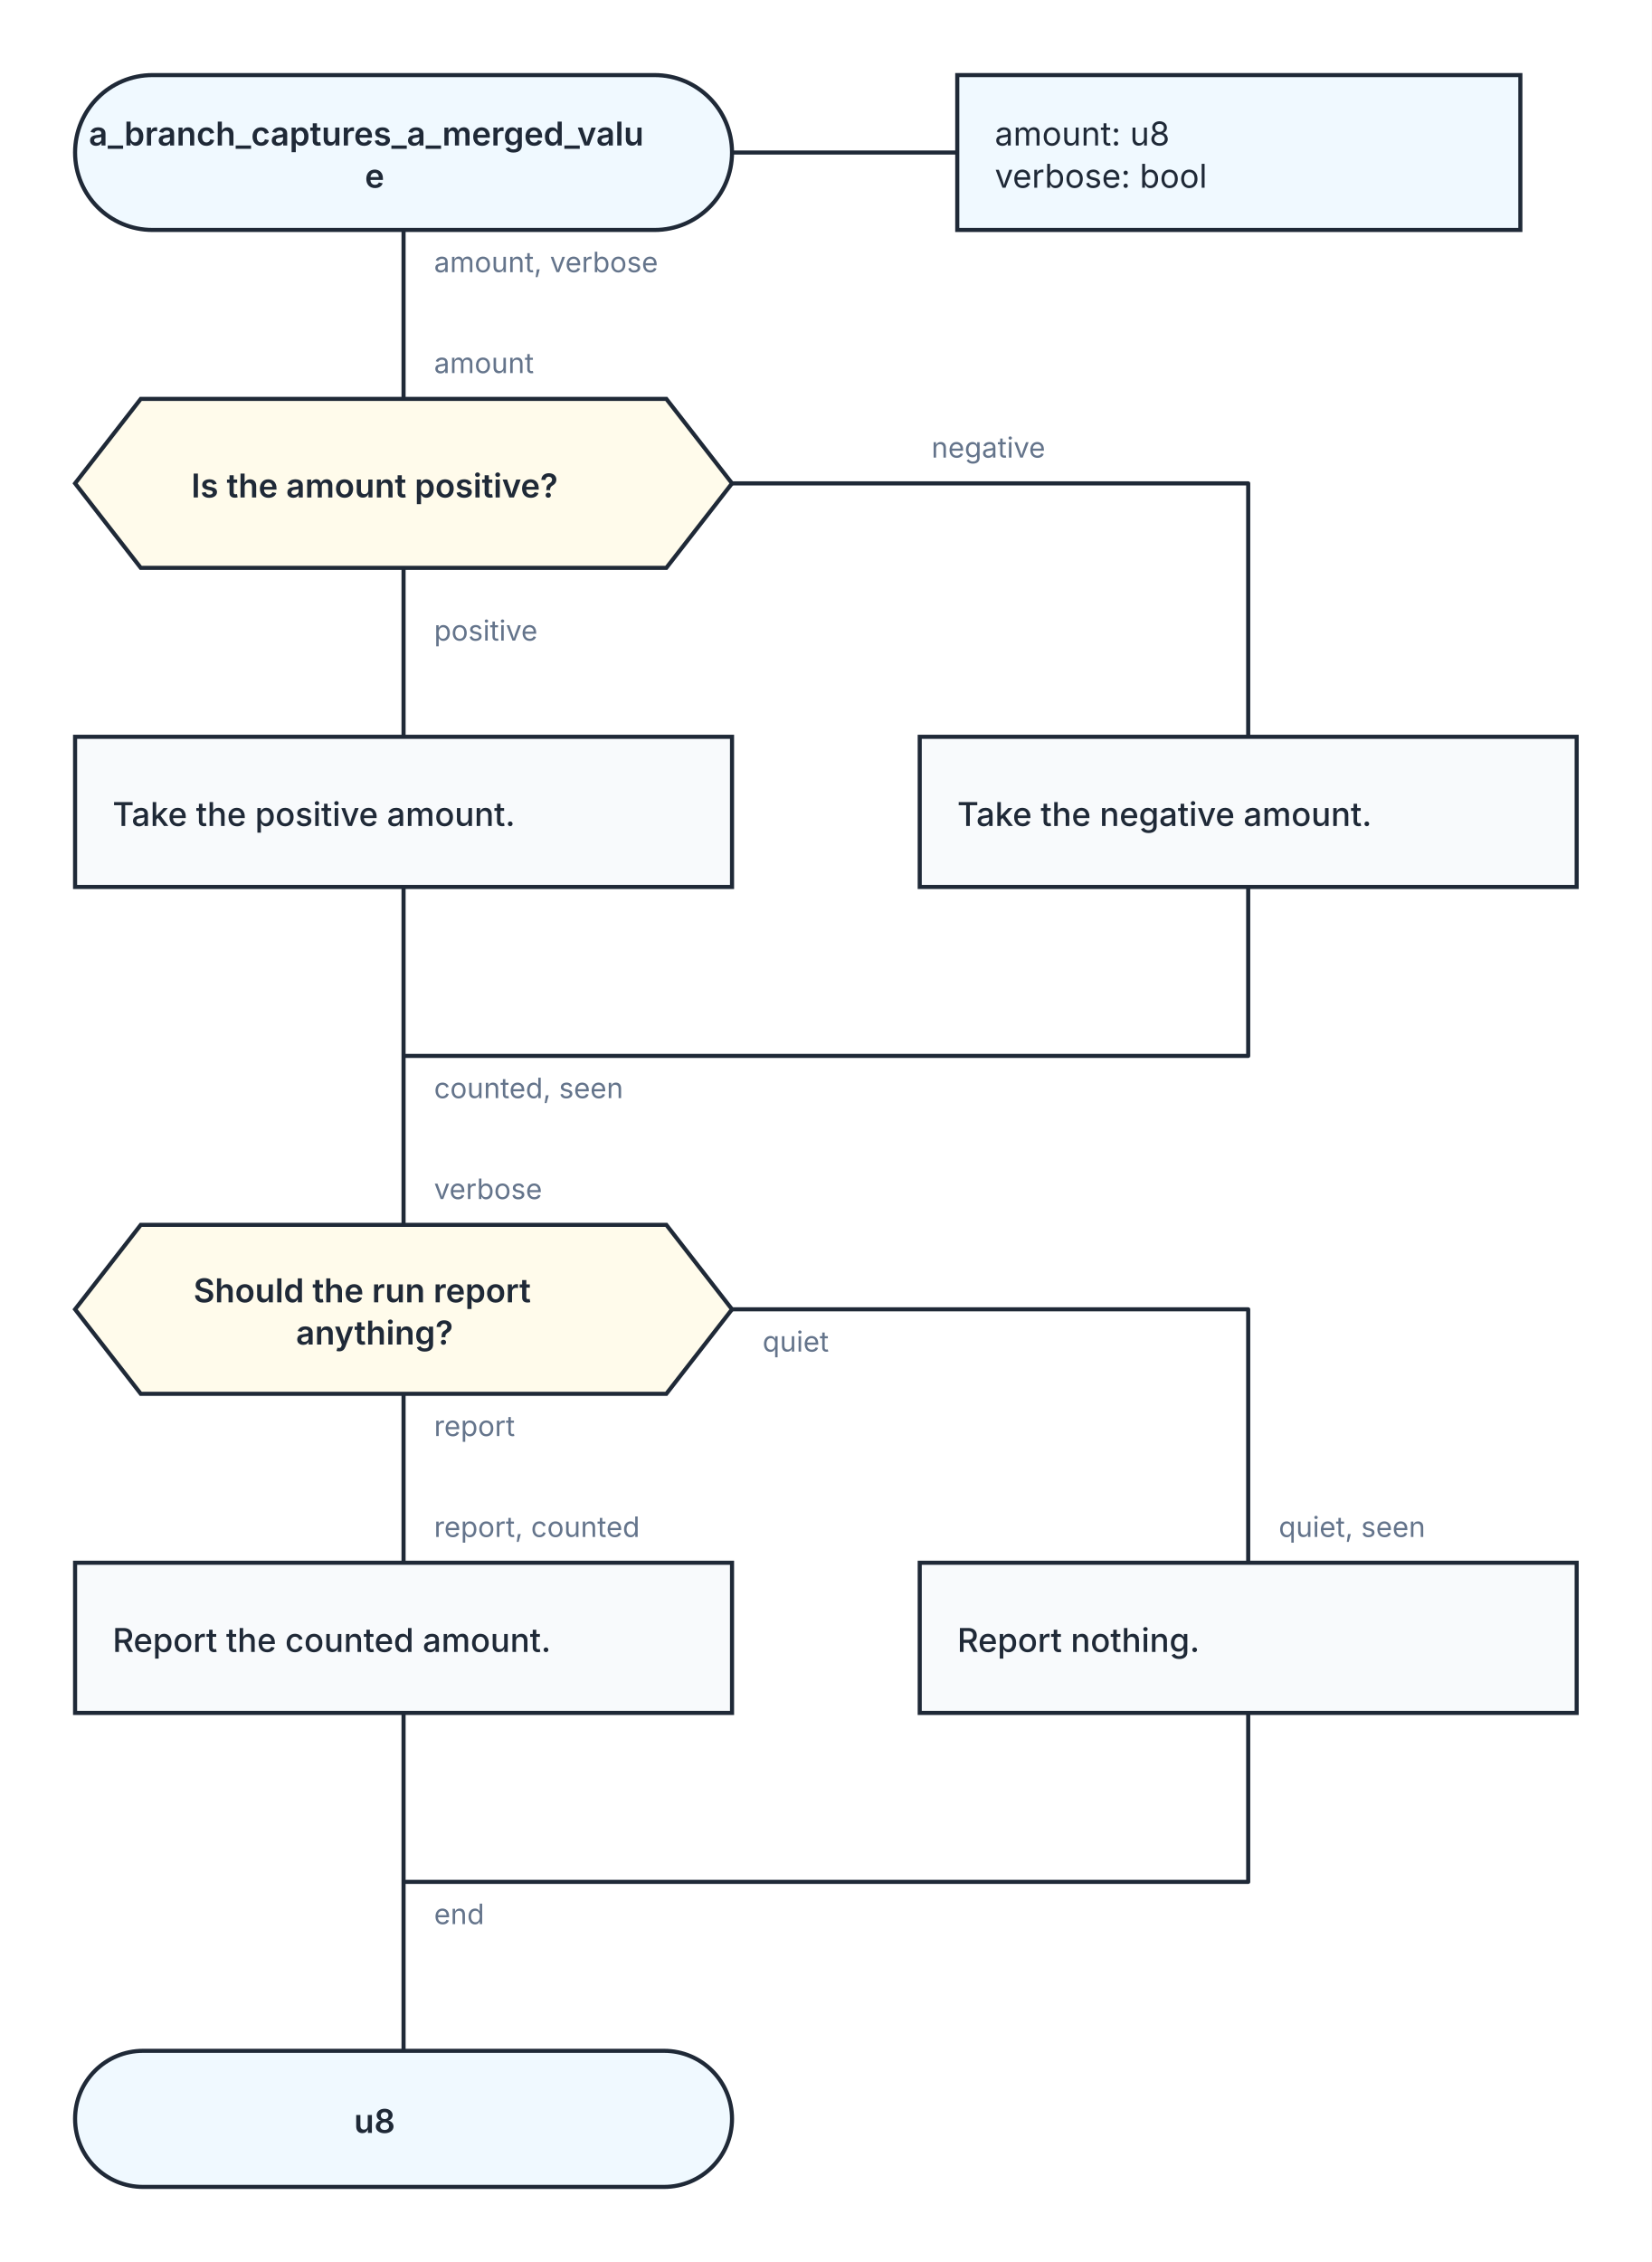
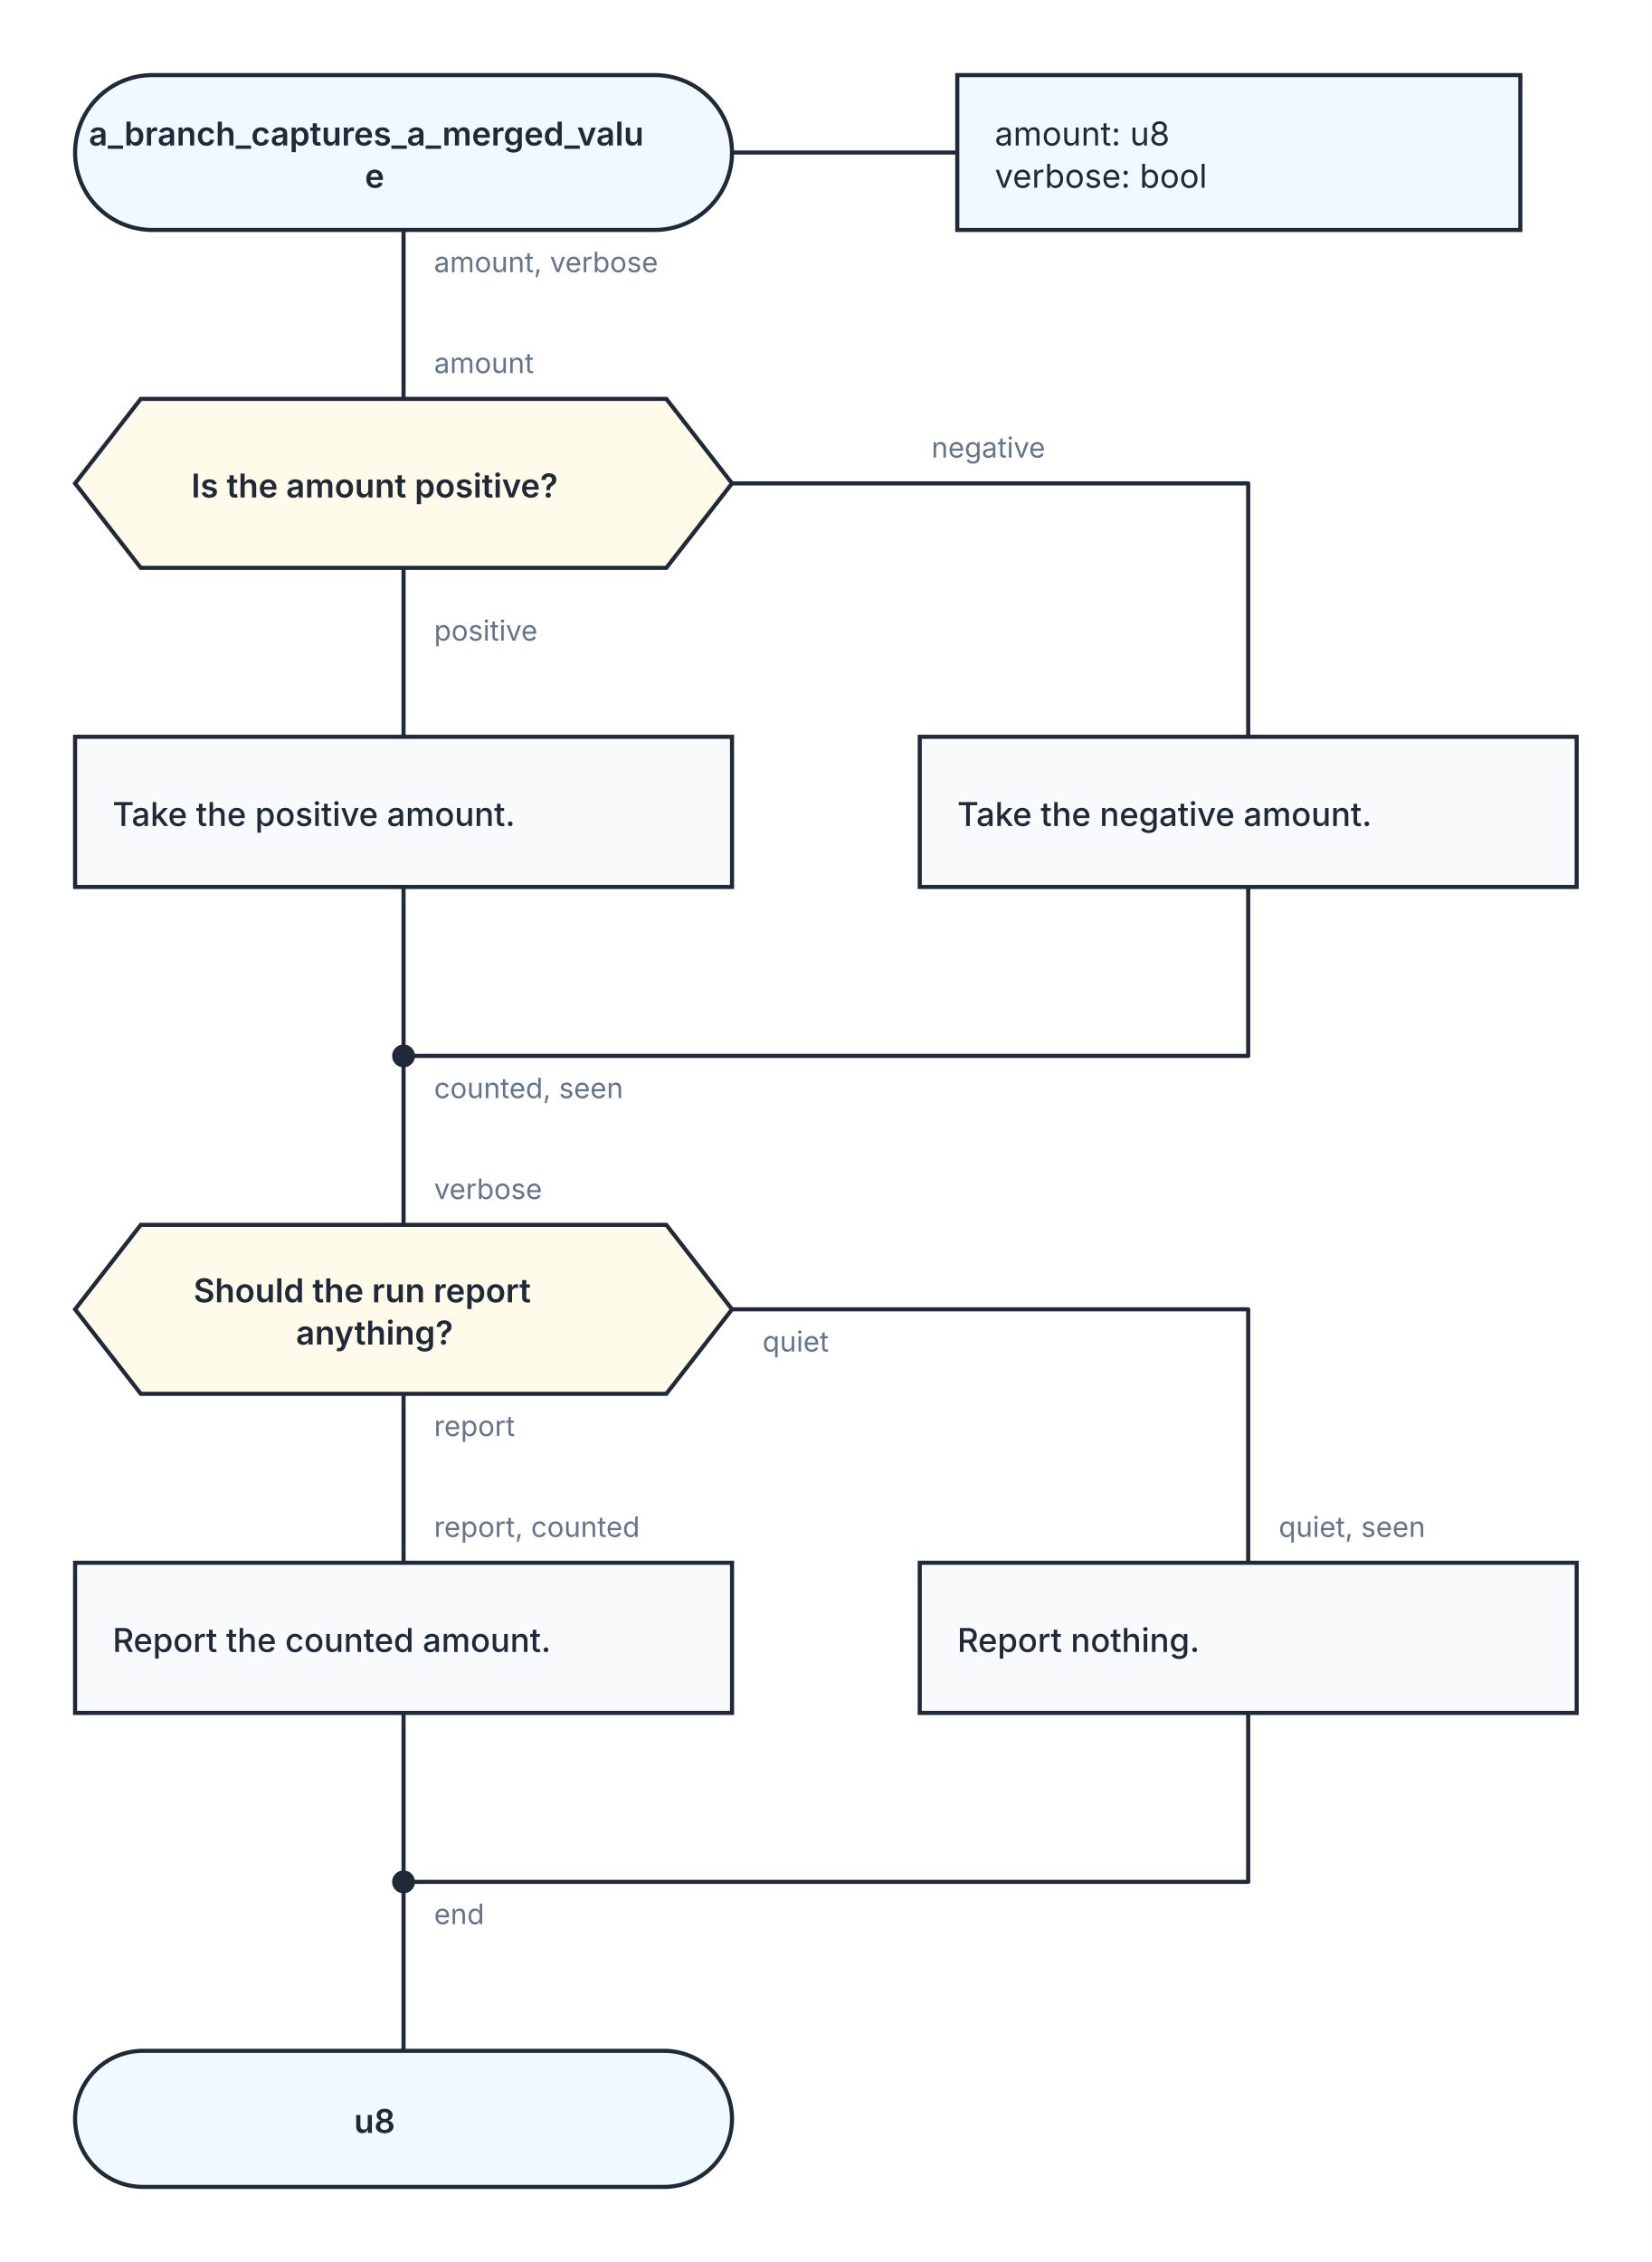
<svg xmlns="http://www.w3.org/2000/svg" width="704" height="964" viewBox="0 0 704 964" role="img" aria-labelledby="kaalang-title" aria-describedby="kaalang-description">
  <defs>
    <style>
      svg { color: #1f2937; font-family: Inter, ui-sans-serif, system-ui, -apple-system, BlinkMacSystemFont, "Segoe UI", sans-serif; text-rendering: optimizeLegibility; }
      .connection { fill: none; stroke: currentColor; stroke-width: 1.75; stroke-linecap: square; stroke-linejoin: round; }
      .connection-label { fill: #64748b; font-size: 12px; font-weight: 400; paint-order: stroke; stroke: #ffffff; stroke-width: 5px; stroke-linejoin: round; text-anchor: start; }
      .branch-label { fill: currentColor; font-weight: 500; }
      .parameter-link { fill: none; stroke: currentColor; stroke-width: 1.75; }
      .node-shape { fill: #ffffff; stroke: currentColor; stroke-width: 1.75; }
      .start .node-shape, .end .node-shape, .parameter-panel .node-shape { fill: #f0f9ff; }
      .action .node-shape { fill: #f8fafc; }
      .loop .node-shape { fill: #f0fdf4; stroke-width: 2; }
      .loop-marker { fill: #15803d; font-size: 20px; font-weight: 700; text-anchor: middle; }
      .question .node-shape { fill: #fffbeb; }
      .select .node-shape, .case .node-shape { fill: #f5f3ff; }
      .label { fill: currentColor; font-size: 14px; text-anchor: middle; }
      .start .label, .question .label, .select .label, .case .label, .end .label { font-weight: 600; }
      .action .label, .loop .label { font-weight: 500; text-anchor: start; }
      .parameter-panel .label { font-weight: 400; text-anchor: start; }
      .cycle-boundary { fill: #f0fdf433; stroke: #15803d; stroke-width: 1.5; stroke-dasharray: 7 5; }
      .cycle-caption { fill: #166534; font-size: 12px; font-weight: 600; paint-order: stroke; stroke: #ffffff; stroke-width: 4px; }
    </style>
  </defs>
  <rect width="100%" height="100%" fill="#ffffff" />
  <g class="cycle-regions">
  </g>
  <g class="connections">
    <path class="connection" d="       M 172 98 L 172 170       M 172 242 L 172 314       M 312 206 L 532 206 L 532 314       M 172 378 L 172 450       M 532 378 L 532 450 L 172 450       M 172 594 L 172 666       M 312 558 L 532 558 L 532 666       M 172 730 L 172 802       M 532 730 L 532 802 L 172 802       M 172 450 L 172 522       M 172 802 L 172 874     " />
    <text class="connection-label" x="185" y="468" xml:space="preserve">
      <tspan x="185" dy="0">counted, seen</tspan>
    </text>
    <text class="connection-label" x="185" y="820" xml:space="preserve">
      <tspan x="185" dy="0">end</tspan>
    </text>
    <text class="connection-label" x="185" y="273" xml:space="preserve">
      <tspan x="185" dy="0">positive</tspan>
    </text>
    <text class="connection-label" x="397" y="195" xml:space="preserve">
      <tspan x="397" dy="0">negative</tspan>
    </text>
    <text class="connection-label" x="185" y="116" xml:space="preserve">
      <tspan x="185" dy="0">amount, verbose</tspan>
    </text>
    <text class="connection-label" x="185" y="612" xml:space="preserve">
      <tspan x="185" dy="0">report</tspan>
    </text>
    <text class="connection-label" x="325" y="576" xml:space="preserve">
      <tspan x="325" dy="0">quiet</tspan>
    </text>
    <text class="connection-label" x="185" y="159" xml:space="preserve">
      <tspan x="185" dy="0">amount</tspan>
    </text>
    <text class="connection-label" x="185" y="511" xml:space="preserve">
      <tspan x="185" dy="0">verbose</tspan>
    </text>
    <text class="connection-label" x="185" y="655" xml:space="preserve">
      <tspan x="185" dy="0">report, counted</tspan>
    </text>
    <text class="connection-label" x="545" y="655" xml:space="preserve">
      <tspan x="545" dy="0">quiet, seen</tspan>
    </text>
  </g>
  <g class="nodes">
    <path class="parameter-link" d="M 312 65 L 408 65" />
    <g class="parameter-panel" transform="translate(528 65)">
      <rect class="node-shape" x="-120" y="-33" width="240" height="66" />
      <text class="label" x="-104" y="-3" xml:space="preserve">
        <tspan x="-104" dy="0">amount: u8</tspan>
        <tspan x="-104" dy="18">verbose: bool</tspan>
      </text>
    </g>
+     <g class="node merge" transform="translate(172 450)">
+       <circle class="node-shape" r="4" style="fill: currentColor" />
+     </g>
+     <g class="node merge" transform="translate(172 802)">
+       <circle class="node-shape" r="4" style="fill: currentColor" />
+     </g>
    <g class="node start" transform="translate(172 65)">
      <rect class="node-shape" x="-140" y="-33" width="280" height="66" rx="33" />
      <text class="label" y="-3" xml:space="preserve">
        <tspan x="0" dy="0">a_branch_captures_a_merged_valu</tspan>
        <tspan x="0" dy="18">e</tspan>
      </text>
    </g>
    <g class="node question" transform="translate(172 206)">
      <polygon class="node-shape" points="-112,-36 112,-36 140,0 112,36 -112,36 -140,0" />
      <text class="label" y="6" xml:space="preserve">
        <tspan x="0" dy="0">Is the amount positive?</tspan>
      </text>
    </g>
    <g class="node action" transform="translate(172 346)">
      <rect class="node-shape" x="-140" y="-32" width="280" height="64" />
      <text class="label" y="6" xml:space="preserve">
        <tspan x="-124" dy="0">Take the positive amount.</tspan>
      </text>
    </g>
    <g class="node action" transform="translate(532 346)">
      <rect class="node-shape" x="-140" y="-32" width="280" height="64" />
      <text class="label" y="6" xml:space="preserve">
        <tspan x="-124" dy="0">Take the negative amount.</tspan>
      </text>
    </g>
    <g class="node question" transform="translate(172 558)">
      <polygon class="node-shape" points="-112,-36 112,-36 140,0 112,36 -112,36 -140,0" />
      <text class="label" y="-3" xml:space="preserve">
        <tspan x="0" dy="0">Should the run report </tspan>
        <tspan x="0" dy="18">anything?</tspan>
      </text>
    </g>
    <g class="node action" transform="translate(172 698)">
      <rect class="node-shape" x="-140" y="-32" width="280" height="64" />
      <text class="label" y="6" xml:space="preserve">
        <tspan x="-124" dy="0">Report the counted amount.</tspan>
      </text>
    </g>
    <g class="node action" transform="translate(532 698)">
      <rect class="node-shape" x="-140" y="-32" width="280" height="64" />
      <text class="label" y="6" xml:space="preserve">
        <tspan x="-124" dy="0">Report nothing.</tspan>
      </text>
    </g>
    <g class="node end" transform="translate(172 903)">
      <rect class="node-shape" x="-140" y="-29" width="280" height="58" rx="29" />
      <text class="label" y="6" xml:space="preserve">
        <tspan x="0" dy="0">u8</tspan>
      </text>
    </g>
  </g>
</svg>
